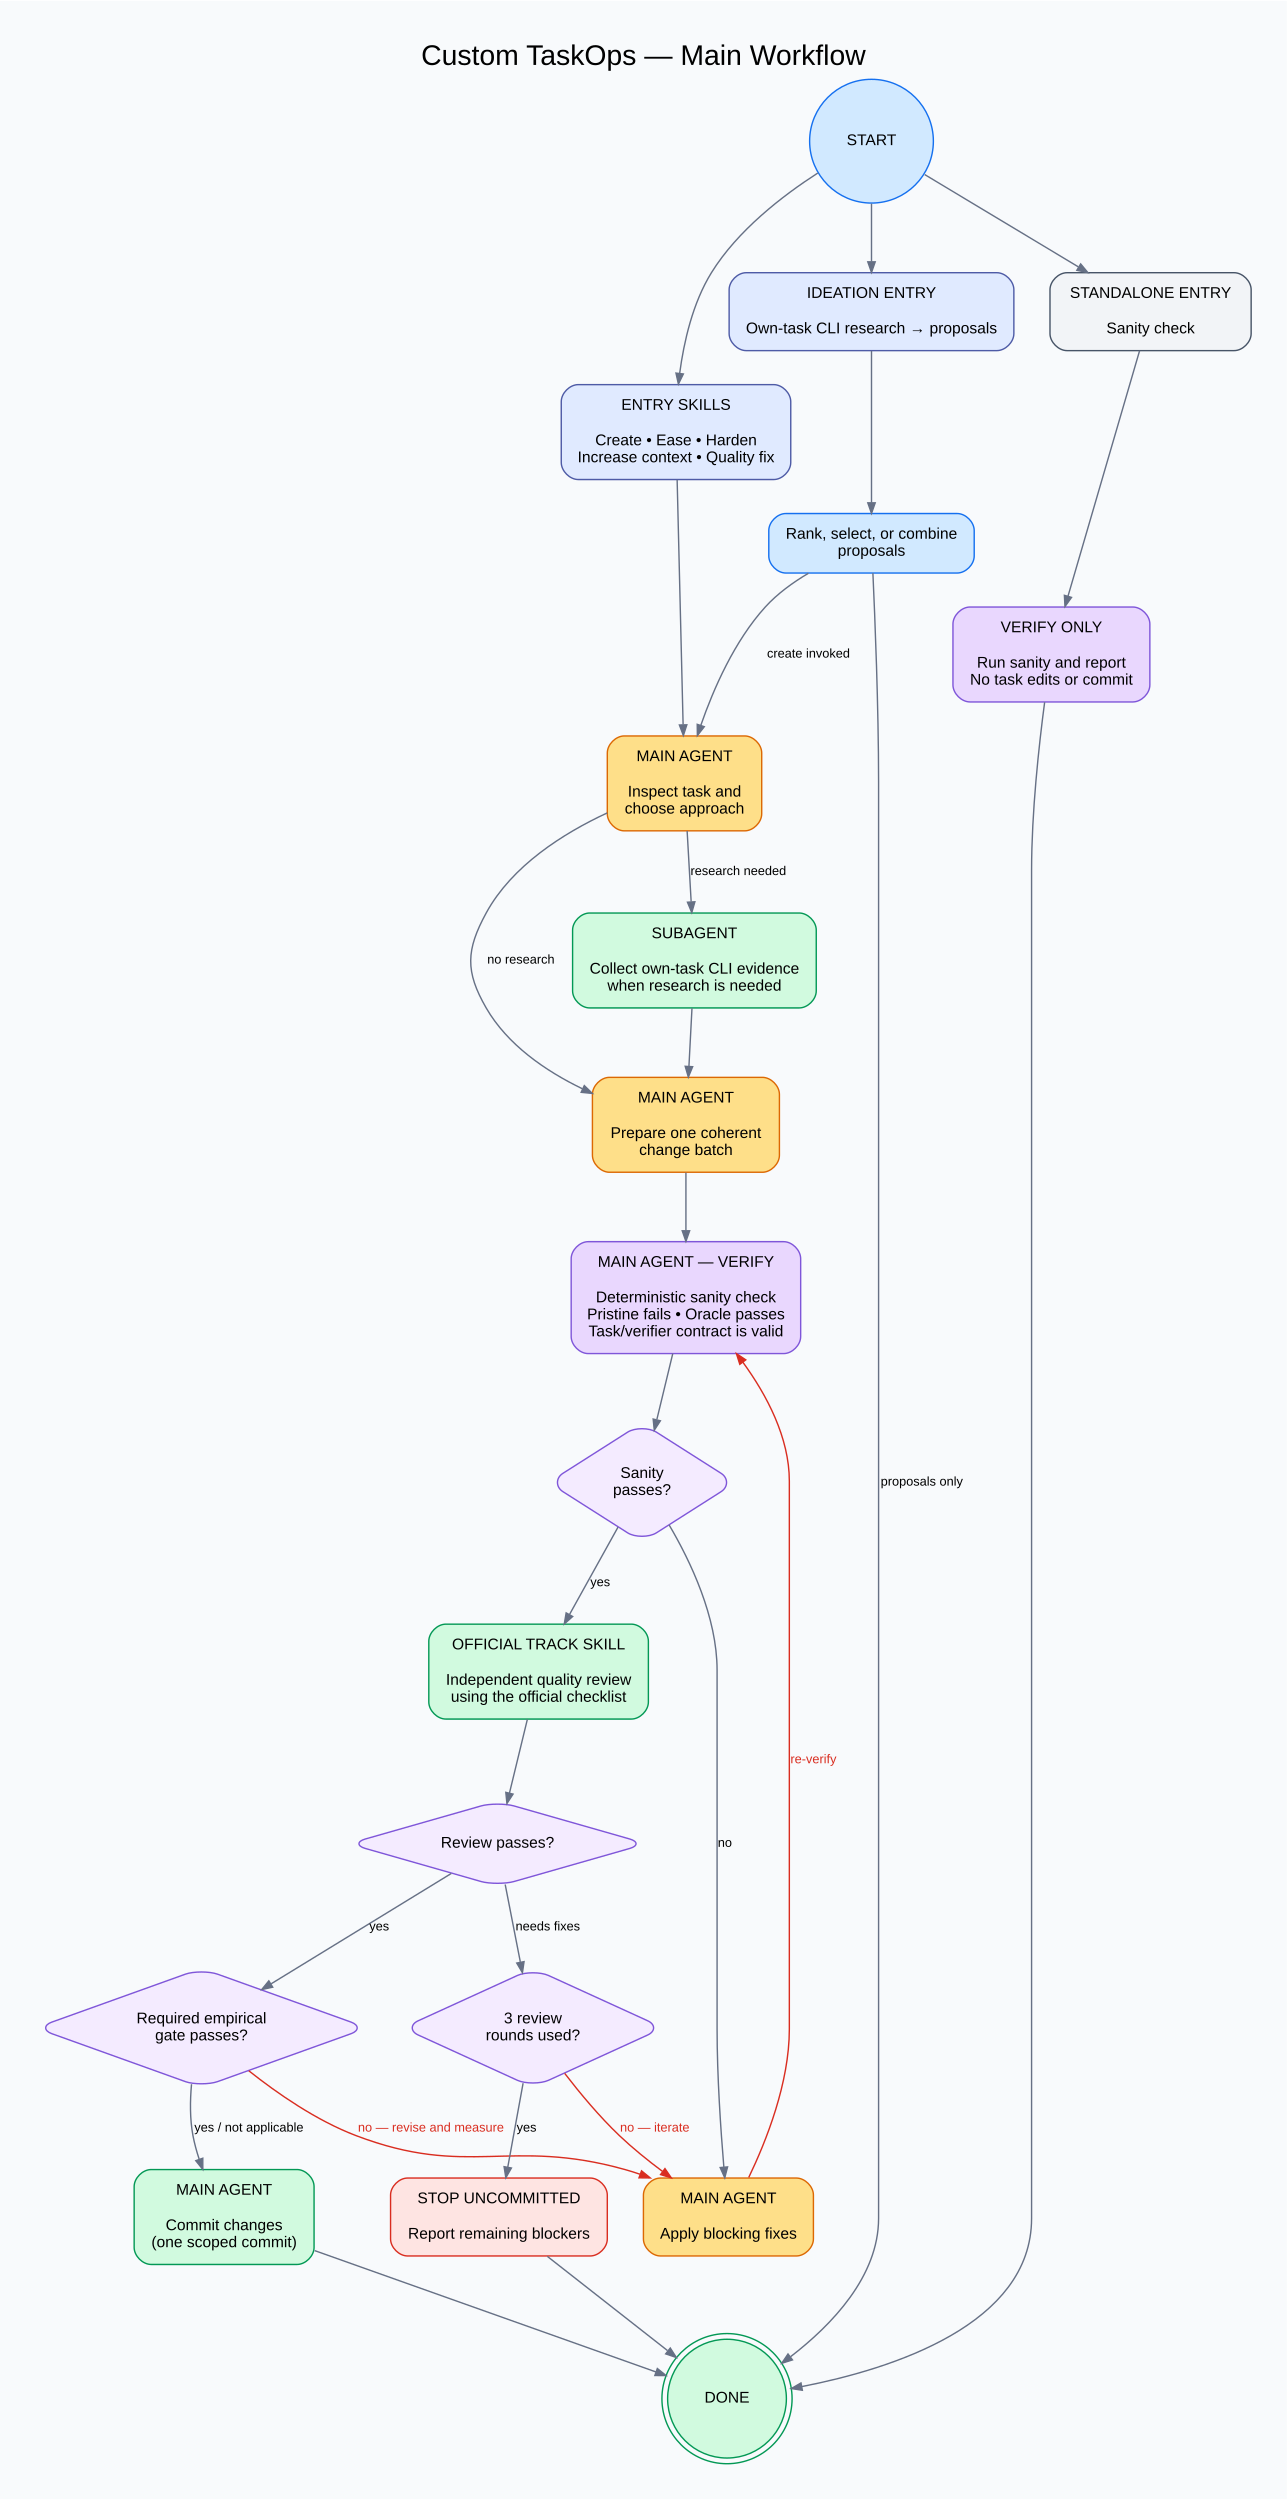
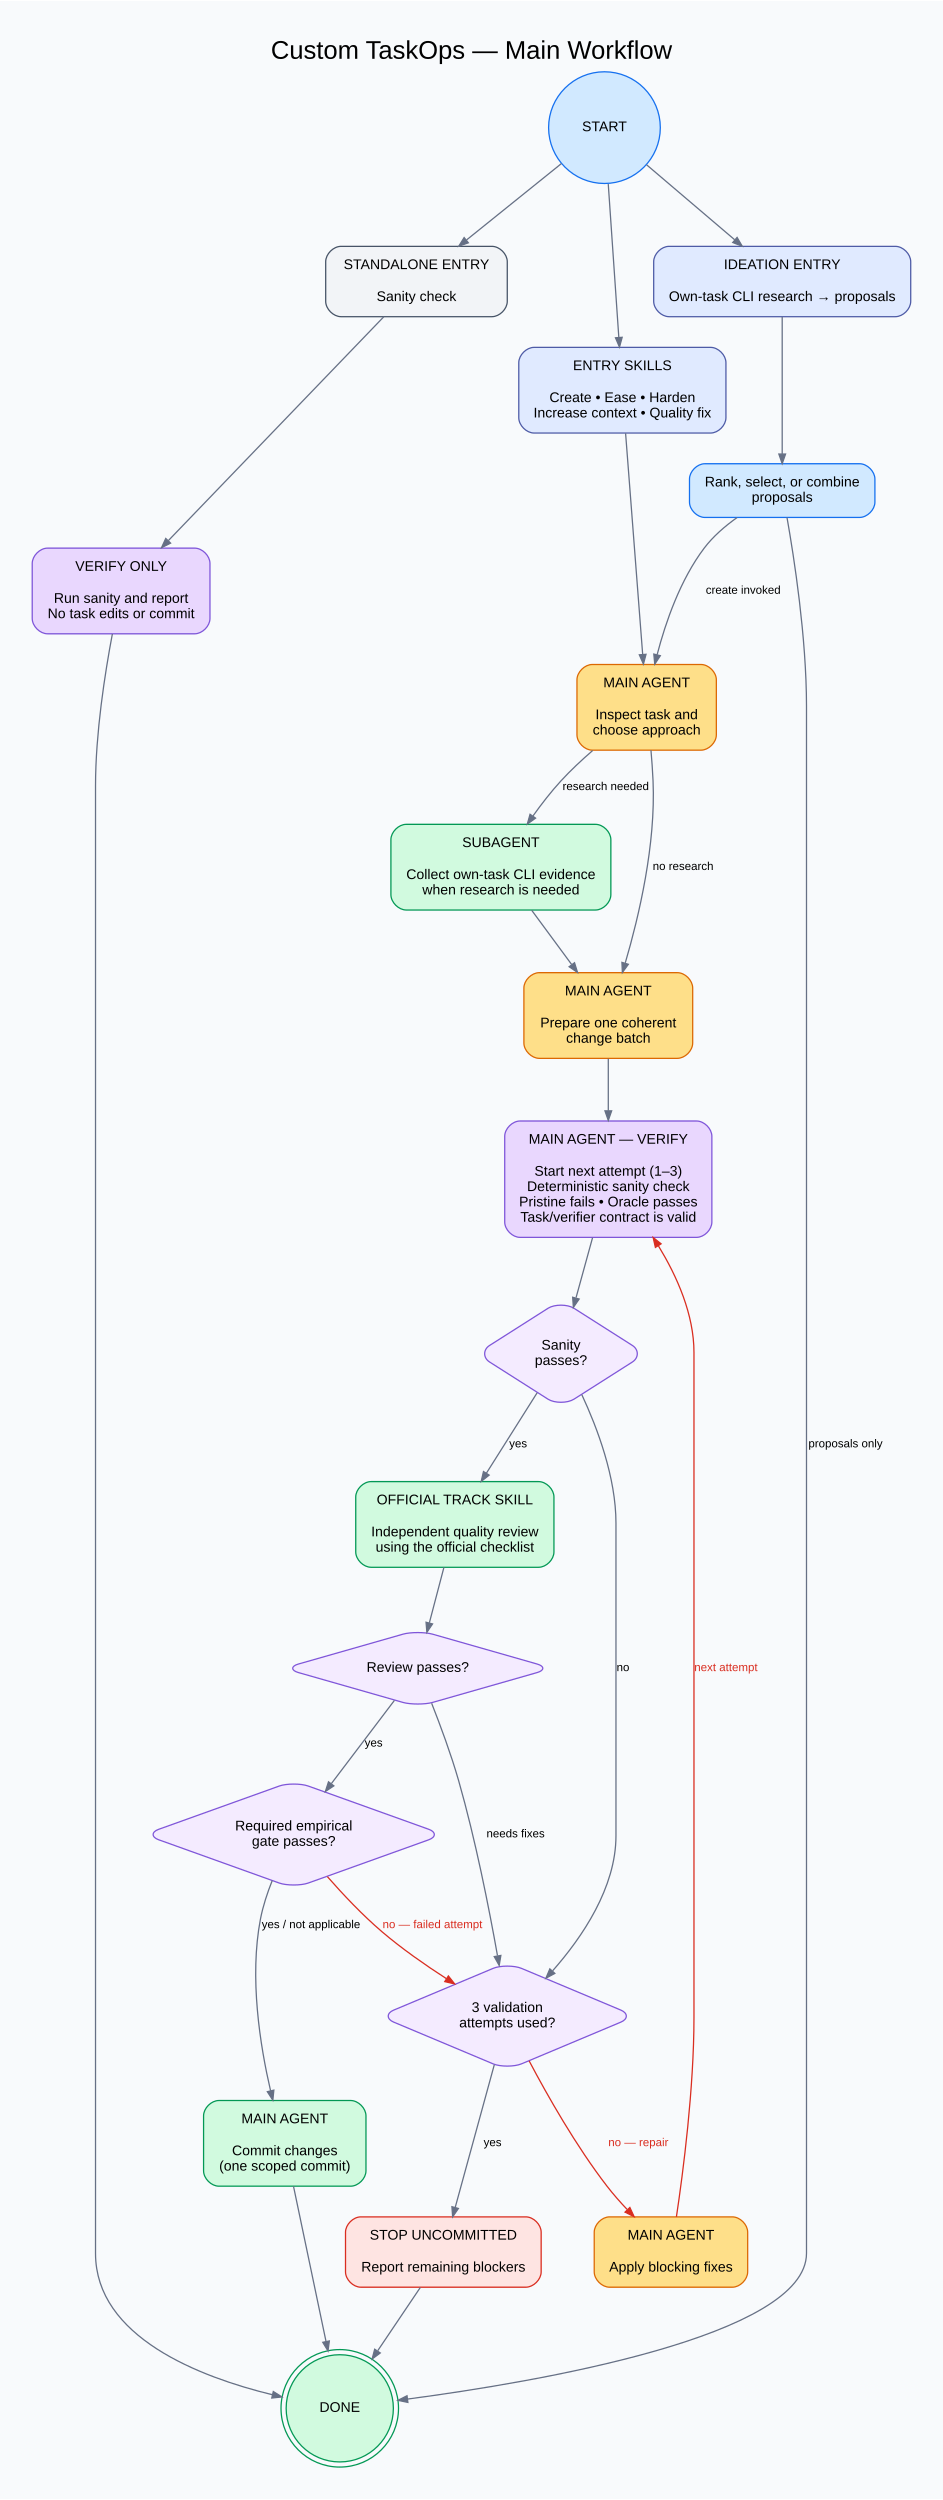
- <svg xmlns="http://www.w3.org/2000/svg" width="908pt" height="1764pt" viewBox="0.00 0.00 908.40 1763.52">
-   <g id="graph0" class="graph" transform="scale(1 1) rotate(0) translate(25.2 1738.32)">
-     <polygon fill="#f8fafc" stroke="transparent" points="-25.2,25.2 -25.2,-1738.32 883.2,-1738.32 883.2,25.2 -25.2,25.2" />
-     <text text-anchor="middle" x="429" y="-1693.12" font-family="Arial" font-size="20.00">Custom TaskOps — Main Workflow</text>
+ <svg xmlns="http://www.w3.org/2000/svg" width="737pt" height="1954pt" viewBox="0.00 0.00 737.40 1953.52">
+   <g id="graph0" class="graph" transform="scale(1 1) rotate(0) translate(25.2 1928.32)">
+     <polygon fill="#f8fafc" stroke="transparent" points="-25.2,25.2 -25.2,-1928.32 712.2,-1928.32 712.2,25.2 -25.2,25.2" />
+     <text text-anchor="middle" x="343.5" y="-1883.12" font-family="Arial" font-size="20.00">Custom TaskOps — Main Workflow</text>
    <g id="node1" class="node">
-       <ellipse fill="#d1e9ff" stroke="#1570ef" cx="590" cy="-1639.28" rx="43.68" ry="43.68" />
-       <text text-anchor="middle" x="590" y="-1636.48" font-family="Arial" font-size="11.00">START</text>
+       <ellipse fill="#d1e9ff" stroke="#1570ef" cx="447.5" cy="-1829.28" rx="43.68" ry="43.68" />
+       <text text-anchor="middle" x="447.5" y="-1826.48" font-family="Arial" font-size="11.00">START</text>
    </g>
    <g id="node2" class="node">
-       <path fill="#e0eaff" stroke="#4e5ba6" d="M521,-1467.44C521,-1467.44 383,-1467.44 383,-1467.44 377,-1467.44 371,-1461.44 371,-1455.44 371,-1455.44 371,-1412.44 371,-1412.44 371,-1406.44 377,-1400.44 383,-1400.44 383,-1400.44 521,-1400.44 521,-1400.44 527,-1400.44 533,-1406.44 533,-1412.44 533,-1412.44 533,-1455.44 533,-1455.44 533,-1461.44 527,-1467.44 521,-1467.44" />
-       <text text-anchor="middle" x="452" y="-1449.64" font-family="Arial" font-size="11.00">ENTRY SKILLS</text>
-       <text text-anchor="middle" x="452" y="-1424.64" font-family="Arial" font-size="11.00">Create • Ease • Harden</text>
-       <text text-anchor="middle" x="452" y="-1412.64" font-family="Arial" font-size="11.00">Increase context • Quality fix</text>
+       <path fill="#e0eaff" stroke="#4e5ba6" d="M530.5,-1657.44C530.5,-1657.44 392.5,-1657.44 392.5,-1657.44 386.5,-1657.44 380.5,-1651.44 380.5,-1645.44 380.5,-1645.44 380.5,-1602.44 380.5,-1602.44 380.5,-1596.44 386.5,-1590.44 392.5,-1590.44 392.5,-1590.44 530.5,-1590.44 530.5,-1590.44 536.5,-1590.44 542.5,-1596.44 542.5,-1602.44 542.5,-1602.44 542.5,-1645.44 542.5,-1645.44 542.5,-1651.44 536.5,-1657.44 530.5,-1657.44" />
+       <text text-anchor="middle" x="461.5" y="-1639.64" font-family="Arial" font-size="11.00">ENTRY SKILLS</text>
+       <text text-anchor="middle" x="461.5" y="-1614.64" font-family="Arial" font-size="11.00">Create • Ease • Harden</text>
+       <text text-anchor="middle" x="461.5" y="-1602.64" font-family="Arial" font-size="11.00">Increase context • Quality fix</text>
    </g>
    <g id="edge1" class="edge">
-       <path fill="none" stroke="#667085" d="M552.09,-1616.81C527,-1600.65 495.43,-1576.21 477,-1546.44 463.83,-1525.17 457.57,-1497.79 454.6,-1475.49" />
-       <polygon fill="#667085" stroke="#667085" points="457.18,-1474.96 453.69,-1467.83 451.97,-1475.59 457.18,-1474.96" />
+       <path fill="none" stroke="#667085" d="M450.47,-1785.16C452.91,-1749.71 456.34,-1699.88 458.73,-1665.23" />
+       <polygon fill="#667085" stroke="#667085" points="461.35,-1665.31 459.25,-1657.64 456.11,-1664.95 461.35,-1665.31" />
    </g>
    <g id="node3" class="node">
-       <path fill="#f2f4f7" stroke="#475467" d="M846,-1546.44C846,-1546.44 728,-1546.44 728,-1546.44 722,-1546.44 716,-1540.44 716,-1534.44 716,-1534.44 716,-1503.44 716,-1503.44 716,-1497.44 722,-1491.44 728,-1491.44 728,-1491.44 846,-1491.44 846,-1491.44 852,-1491.44 858,-1497.44 858,-1503.44 858,-1503.44 858,-1534.44 858,-1534.44 858,-1540.44 852,-1546.44 846,-1546.44" />
-       <text text-anchor="middle" x="787" y="-1528.64" font-family="Arial" font-size="11.00">STANDALONE ENTRY</text>
-       <text text-anchor="middle" x="787" y="-1503.64" font-family="Arial" font-size="11.00">Sanity check</text>
+       <path fill="#f2f4f7" stroke="#475467" d="M359.5,-1736.44C359.5,-1736.44 241.5,-1736.44 241.5,-1736.44 235.5,-1736.44 229.5,-1730.44 229.5,-1724.44 229.5,-1724.44 229.5,-1693.44 229.5,-1693.44 229.5,-1687.44 235.5,-1681.44 241.5,-1681.44 241.5,-1681.44 359.5,-1681.44 359.5,-1681.44 365.5,-1681.44 371.5,-1687.44 371.5,-1693.44 371.5,-1693.44 371.5,-1724.44 371.5,-1724.44 371.5,-1730.44 365.5,-1736.44 359.5,-1736.44" />
+       <text text-anchor="middle" x="300.5" y="-1718.64" font-family="Arial" font-size="11.00">STANDALONE ENTRY</text>
+       <text text-anchor="middle" x="300.5" y="-1693.64" font-family="Arial" font-size="11.00">Sanity check</text>
    </g>
    <g id="edge2" class="edge">
-       <path fill="none" stroke="#667085" d="M627.52,-1615.74C658.29,-1597.26 702.15,-1570.91 736.09,-1550.52" />
-       <polygon fill="#667085" stroke="#667085" points="737.66,-1552.64 742.73,-1546.53 734.95,-1548.14 737.66,-1552.64" />
+       <path fill="none" stroke="#667085" d="M413.78,-1801.13C391.68,-1783.34 362.71,-1760.02 339.61,-1741.42" />
+       <polygon fill="#667085" stroke="#667085" points="341.05,-1739.21 333.56,-1736.55 337.76,-1743.3 341.05,-1739.21" />
    </g>
    <g id="node5" class="node">
-       <path fill="#e0eaff" stroke="#4e5ba6" d="M678.5,-1546.44C678.5,-1546.44 501.5,-1546.44 501.5,-1546.44 495.5,-1546.44 489.5,-1540.44 489.5,-1534.44 489.5,-1534.44 489.5,-1503.44 489.5,-1503.44 489.5,-1497.44 495.5,-1491.44 501.5,-1491.44 501.5,-1491.44 678.5,-1491.44 678.5,-1491.44 684.5,-1491.44 690.5,-1497.44 690.5,-1503.44 690.5,-1503.44 690.5,-1534.44 690.5,-1534.44 690.5,-1540.44 684.5,-1546.44 678.5,-1546.44" />
-       <text text-anchor="middle" x="590" y="-1528.64" font-family="Arial" font-size="11.00">IDEATION ENTRY</text>
-       <text text-anchor="middle" x="590" y="-1503.64" font-family="Arial" font-size="11.00">Own-task CLI research → proposals</text>
+       <path fill="#e0eaff" stroke="#4e5ba6" d="M675,-1736.44C675,-1736.44 498,-1736.44 498,-1736.44 492,-1736.44 486,-1730.44 486,-1724.44 486,-1724.44 486,-1693.44 486,-1693.44 486,-1687.44 492,-1681.44 498,-1681.44 498,-1681.44 675,-1681.44 675,-1681.44 681,-1681.44 687,-1687.44 687,-1693.44 687,-1693.44 687,-1724.44 687,-1724.44 687,-1730.44 681,-1736.44 675,-1736.44" />
+       <text text-anchor="middle" x="586.5" y="-1718.64" font-family="Arial" font-size="11.00">IDEATION ENTRY</text>
+       <text text-anchor="middle" x="586.5" y="-1693.64" font-family="Arial" font-size="11.00">Own-task CLI research → proposals</text>
    </g>
    <g id="edge3" class="edge">
-       <path fill="none" stroke="#667085" d="M590,-1595.22C590,-1581.76 590,-1567.09 590,-1554.31" />
-       <polygon fill="#667085" stroke="#667085" points="592.63,-1554.12 590,-1546.62 587.38,-1554.12 592.63,-1554.12" />
+       <path fill="none" stroke="#667085" d="M480.44,-1800.23C501.13,-1782.62 527.87,-1759.85 549.33,-1741.59" />
+       <polygon fill="#667085" stroke="#667085" points="551.22,-1743.42 555.23,-1736.56 547.81,-1739.43 551.22,-1743.42" />
    </g>
    <g id="node6" class="node">
-       <path fill="#fedf89" stroke="#dc6803" d="M500.5,-1219.44C500.5,-1219.44 415.5,-1219.44 415.5,-1219.44 409.5,-1219.44 403.5,-1213.44 403.5,-1207.44 403.5,-1207.44 403.5,-1164.44 403.5,-1164.44 403.5,-1158.44 409.5,-1152.44 415.5,-1152.44 415.5,-1152.44 500.5,-1152.44 500.5,-1152.44 506.5,-1152.44 512.5,-1158.44 512.5,-1164.44 512.5,-1164.44 512.5,-1207.44 512.5,-1207.44 512.5,-1213.44 506.5,-1219.44 500.5,-1219.44" />
-       <text text-anchor="middle" x="458" y="-1201.64" font-family="Arial" font-size="11.00">MAIN AGENT</text>
-       <text text-anchor="middle" x="458" y="-1176.64" font-family="Arial" font-size="11.00">Inspect task and</text>
-       <text text-anchor="middle" x="458" y="-1164.64" font-family="Arial" font-size="11.00">choose approach</text>
+       <path fill="#fedf89" stroke="#dc6803" d="M523,-1409.44C523,-1409.44 438,-1409.44 438,-1409.44 432,-1409.44 426,-1403.44 426,-1397.44 426,-1397.44 426,-1354.44 426,-1354.44 426,-1348.44 432,-1342.44 438,-1342.44 438,-1342.44 523,-1342.44 523,-1342.44 529,-1342.44 535,-1348.44 535,-1354.44 535,-1354.44 535,-1397.44 535,-1397.44 535,-1403.44 529,-1409.44 523,-1409.44" />
+       <text text-anchor="middle" x="480.5" y="-1391.64" font-family="Arial" font-size="11.00">MAIN AGENT</text>
+       <text text-anchor="middle" x="480.5" y="-1366.64" font-family="Arial" font-size="11.00">Inspect task and</text>
+       <text text-anchor="middle" x="480.5" y="-1354.64" font-family="Arial" font-size="11.00">choose approach</text>
    </g>
    <g id="edge7" class="edge">
-       <path fill="none" stroke="#667085" d="M452.8,-1400.27C453.88,-1355.7 455.83,-1275.86 457.01,-1227.51" />
-       <polygon fill="#667085" stroke="#667085" points="459.64,-1227.3 457.2,-1219.74 454.39,-1227.17 459.64,-1227.3" />
+       <path fill="none" stroke="#667085" d="M464.02,-1590.27C467.47,-1545.7 473.63,-1465.86 477.37,-1417.51" />
+       <polygon fill="#667085" stroke="#667085" points="480.01,-1417.42 477.97,-1409.74 474.77,-1417.02 480.01,-1417.42" />
    </g>
    <g id="node4" class="node">
-       <path fill="#e9d7fe" stroke="#7f56d9" d="M774.5,-1310.44C774.5,-1310.44 659.5,-1310.44 659.5,-1310.44 653.5,-1310.44 647.5,-1304.44 647.5,-1298.44 647.5,-1298.44 647.5,-1255.44 647.5,-1255.44 647.5,-1249.44 653.5,-1243.44 659.5,-1243.44 659.5,-1243.44 774.5,-1243.44 774.5,-1243.44 780.5,-1243.44 786.5,-1249.44 786.5,-1255.44 786.5,-1255.44 786.5,-1298.44 786.5,-1298.44 786.5,-1304.44 780.5,-1310.44 774.5,-1310.44" />
-       <text text-anchor="middle" x="717" y="-1292.64" font-family="Arial" font-size="11.00">VERIFY ONLY</text>
-       <text text-anchor="middle" x="717" y="-1267.64" font-family="Arial" font-size="11.00">Run sanity and report</text>
-       <text text-anchor="middle" x="717" y="-1255.64" font-family="Arial" font-size="11.00">No task edits or commit</text>
+       <path fill="#e9d7fe" stroke="#7f56d9" d="M127,-1500.44C127,-1500.44 12,-1500.44 12,-1500.44 6,-1500.44 0,-1494.44 0,-1488.44 0,-1488.44 0,-1445.44 0,-1445.44 0,-1439.44 6,-1433.44 12,-1433.44 12,-1433.44 127,-1433.44 127,-1433.44 133,-1433.44 139,-1439.44 139,-1445.44 139,-1445.44 139,-1488.44 139,-1488.44 139,-1494.44 133,-1500.44 127,-1500.44" />
+       <text text-anchor="middle" x="69.5" y="-1482.64" font-family="Arial" font-size="11.00">VERIFY ONLY</text>
+       <text text-anchor="middle" x="69.5" y="-1457.64" font-family="Arial" font-size="11.00">Run sanity and report</text>
+       <text text-anchor="middle" x="69.5" y="-1445.64" font-family="Arial" font-size="11.00">No task edits or commit</text>
    </g>
    <g id="edge12" class="edge">
-       <path fill="none" stroke="#667085" d="M779.24,-1491.34C766.98,-1449.31 743.06,-1367.3 728.71,-1318.09" />
-       <polygon fill="#667085" stroke="#667085" points="731.2,-1317.24 726.58,-1310.78 726.16,-1318.71 731.2,-1317.24" />
+       <path fill="none" stroke="#667085" d="M274.9,-1681.34C233.95,-1638.8 153.56,-1555.27 106.41,-1506.28" />
+       <polygon fill="#667085" stroke="#667085" points="108.2,-1504.36 101.11,-1500.78 104.42,-1508 108.2,-1504.36" />
    </g>
    <g id="node19" class="node">
-       <ellipse fill="#d1fadf" stroke="#039855" cx="488" cy="-45.72" rx="41.92" ry="41.92" />
-       <ellipse fill="none" stroke="#039855" cx="488" cy="-45.72" rx="45.94" ry="45.94" />
-       <text text-anchor="middle" x="488" y="-42.92" font-family="Arial" font-size="11.00">DONE</text>
+       <ellipse fill="#d1fadf" stroke="#039855" cx="240.5" cy="-45.72" rx="41.92" ry="41.92" />
+       <ellipse fill="none" stroke="#039855" cx="240.5" cy="-45.72" rx="45.94" ry="45.94" />
+       <text text-anchor="middle" x="240.5" y="-42.92" font-family="Arial" font-size="11.00">DONE</text>
    </g>
    <g id="edge13" class="edge">
-       <path fill="none" stroke="#667085" d="M712.22,-1243.22C708.17,-1212.59 703,-1165.51 703,-1124.44 703,-1124.44 703,-1124.44 703,-172.94 703,-97.97 604.58,-66.67 540.92,-54.26" />
-       <polygon fill="#667085" stroke="#667085" points="541.19,-51.64 533.33,-52.84 540.22,-56.8 541.19,-51.64" />
+       <path fill="none" stroke="#667085" d="M62.67,-1433.3C56.88,-1402.73 49.5,-1355.69 49.5,-1314.44 49.5,-1314.44 49.5,-1314.44 49.5,-166.94 49.5,-101.32 131.25,-70.1 187.78,-56.36" />
+       <polygon fill="#667085" stroke="#667085" points="188.53,-58.88 195.24,-54.62 187.33,-53.77 188.53,-58.88" />
    </g>
    <g id="node18" class="node">
-       <path fill="#d1e9ff" stroke="#1570ef" d="M650.5,-1376.44C650.5,-1376.44 529.5,-1376.44 529.5,-1376.44 523.5,-1376.44 517.5,-1370.44 517.5,-1364.44 517.5,-1364.44 517.5,-1346.44 517.5,-1346.44 517.5,-1340.44 523.5,-1334.44 529.5,-1334.44 529.5,-1334.44 650.5,-1334.44 650.5,-1334.44 656.5,-1334.44 662.5,-1340.44 662.5,-1346.44 662.5,-1346.44 662.5,-1364.44 662.5,-1364.44 662.5,-1370.44 656.5,-1376.44 650.5,-1376.44" />
-       <text text-anchor="middle" x="590" y="-1358.64" font-family="Arial" font-size="11.00">Rank, select, or combine</text>
-       <text text-anchor="middle" x="590" y="-1346.64" font-family="Arial" font-size="11.00">proposals</text>
+       <path fill="#d1e9ff" stroke="#1570ef" d="M647,-1566.44C647,-1566.44 526,-1566.44 526,-1566.44 520,-1566.44 514,-1560.44 514,-1554.44 514,-1554.44 514,-1536.44 514,-1536.44 514,-1530.44 520,-1524.44 526,-1524.44 526,-1524.44 647,-1524.44 647,-1524.44 653,-1524.44 659,-1530.44 659,-1536.44 659,-1536.44 659,-1554.44 659,-1554.44 659,-1560.44 653,-1566.44 647,-1566.44" />
+       <text text-anchor="middle" x="586.5" y="-1548.64" font-family="Arial" font-size="11.00">Rank, select, or combine</text>
+       <text text-anchor="middle" x="586.5" y="-1536.64" font-family="Arial" font-size="11.00">proposals</text>
    </g>
    <g id="edge4" class="edge">
-       <path fill="none" stroke="#667085" d="M590,-1491.27C590,-1461.66 590,-1414.1 590,-1384.1" />
-       <polygon fill="#667085" stroke="#667085" points="592.63,-1384.01 590,-1376.51 587.38,-1384.01 592.63,-1384.01" />
+       <path fill="none" stroke="#667085" d="M586.5,-1681.27C586.5,-1651.66 586.5,-1604.1 586.5,-1574.1" />
+       <polygon fill="#667085" stroke="#667085" points="589.13,-1574.01 586.5,-1566.51 583.88,-1574.01 589.13,-1574.01" />
    </g>
    <g id="node7" class="node">
-       <path fill="#d1fadf" stroke="#039855" d="M539,-1094.44C539,-1094.44 391,-1094.44 391,-1094.44 385,-1094.44 379,-1088.44 379,-1082.44 379,-1082.44 379,-1039.44 379,-1039.44 379,-1033.44 385,-1027.44 391,-1027.44 391,-1027.44 539,-1027.44 539,-1027.44 545,-1027.44 551,-1033.44 551,-1039.44 551,-1039.44 551,-1082.44 551,-1082.44 551,-1088.44 545,-1094.44 539,-1094.44" />
-       <text text-anchor="middle" x="465" y="-1076.64" font-family="Arial" font-size="11.00">SUBAGENT</text>
-       <text text-anchor="middle" x="465" y="-1051.64" font-family="Arial" font-size="11.00">Collect own-task CLI evidence</text>
-       <text text-anchor="middle" x="465" y="-1039.64" font-family="Arial" font-size="11.00">when research is needed</text>
+       <path fill="#d1fadf" stroke="#039855" d="M440.5,-1284.44C440.5,-1284.44 292.5,-1284.44 292.5,-1284.44 286.5,-1284.44 280.5,-1278.44 280.5,-1272.44 280.5,-1272.44 280.5,-1229.44 280.5,-1229.44 280.5,-1223.44 286.5,-1217.44 292.5,-1217.44 292.5,-1217.44 440.5,-1217.44 440.5,-1217.44 446.5,-1217.44 452.5,-1223.44 452.5,-1229.44 452.5,-1229.44 452.5,-1272.44 452.5,-1272.44 452.5,-1278.44 446.5,-1284.44 440.5,-1284.44" />
+       <text text-anchor="middle" x="366.5" y="-1266.64" font-family="Arial" font-size="11.00">SUBAGENT</text>
+       <text text-anchor="middle" x="366.5" y="-1241.64" font-family="Arial" font-size="11.00">Collect own-task CLI evidence</text>
+       <text text-anchor="middle" x="366.5" y="-1229.64" font-family="Arial" font-size="11.00">when research is needed</text>
    </g>
    <g id="edge8" class="edge">
-       <path fill="none" stroke="#667085" d="M459.86,-1152.3C460.73,-1137.01 461.77,-1118.64 462.69,-1102.47" />
-       <polygon fill="#667085" stroke="#667085" points="465.33,-1102.37 463.13,-1094.73 460.09,-1102.07 465.33,-1102.37" />
-       <text text-anchor="middle" x="496" y="-1121.24" font-family="Arial" font-size="9.00">research needed</text>
+       <path fill="none" stroke="#667085" d="M438.25,-1342.14C429.69,-1334.73 421.01,-1326.62 413.5,-1318.44 405.81,-1310.06 398.31,-1300.38 391.64,-1291.05" />
+       <polygon fill="#667085" stroke="#667085" points="393.62,-1289.3 387.17,-1284.66 389.32,-1292.31 393.62,-1289.3" />
+       <text text-anchor="middle" x="448.5" y="-1311.24" font-family="Arial" font-size="9.00">research needed</text>
    </g>
    <g id="node8" class="node">
-       <path fill="#fedf89" stroke="#dc6803" d="M513,-978.44C513,-978.44 405,-978.44 405,-978.44 399,-978.44 393,-972.44 393,-966.44 393,-966.44 393,-923.44 393,-923.44 393,-917.44 399,-911.44 405,-911.44 405,-911.44 513,-911.44 513,-911.44 519,-911.44 525,-917.44 525,-923.44 525,-923.44 525,-966.44 525,-966.44 525,-972.44 519,-978.44 513,-978.44" />
-       <text text-anchor="middle" x="459" y="-960.64" font-family="Arial" font-size="11.00">MAIN AGENT</text>
-       <text text-anchor="middle" x="459" y="-935.64" font-family="Arial" font-size="11.00">Prepare one coherent</text>
-       <text text-anchor="middle" x="459" y="-923.64" font-family="Arial" font-size="11.00">change batch</text>
+       <path fill="#fedf89" stroke="#dc6803" d="M504.5,-1168.44C504.5,-1168.44 396.5,-1168.44 396.5,-1168.44 390.5,-1168.44 384.5,-1162.44 384.5,-1156.44 384.5,-1156.44 384.5,-1113.44 384.5,-1113.44 384.5,-1107.44 390.5,-1101.44 396.5,-1101.44 396.5,-1101.44 504.5,-1101.44 504.5,-1101.44 510.5,-1101.44 516.5,-1107.44 516.5,-1113.44 516.5,-1113.44 516.5,-1156.44 516.5,-1156.44 516.5,-1162.44 510.5,-1168.44 504.5,-1168.44" />
+       <text text-anchor="middle" x="450.5" y="-1150.64" font-family="Arial" font-size="11.00">MAIN AGENT</text>
+       <text text-anchor="middle" x="450.5" y="-1125.64" font-family="Arial" font-size="11.00">Prepare one coherent</text>
+       <text text-anchor="middle" x="450.5" y="-1113.64" font-family="Arial" font-size="11.00">change batch</text>
    </g>
    <g id="edge9" class="edge">
-       <path fill="none" stroke="#667085" d="M403.43,-1165.1C372.36,-1150.66 336.13,-1127.74 318,-1094.44 303.76,-1068.28 303.12,-1053.23 318,-1027.44 332.98,-1001.47 359.74,-983.04 385.95,-970.34" />
-       <polygon fill="#667085" stroke="#667085" points="387.27,-972.63 392.95,-967.08 385.05,-967.87 387.27,-972.63" />
-       <text text-anchor="middle" x="342.5" y="-1058.74" font-family="Arial" font-size="9.00">no research</text>
+       <path fill="none" stroke="#667085" d="M483.87,-1342.41C484.55,-1334.57 485.16,-1326.21 485.5,-1318.44 487.69,-1268.79 474.57,-1212.81 463.78,-1176.1" />
+       <polygon fill="#667085" stroke="#667085" points="466.19,-1174.99 461.51,-1168.57 461.16,-1176.5 466.19,-1174.99" />
+       <text text-anchor="middle" x="509" y="-1248.74" font-family="Arial" font-size="9.00">no research</text>
    </g>
    <g id="edge10" class="edge">
-       <path fill="none" stroke="#667085" d="M463.28,-1027.27C462.61,-1014.51 461.83,-999.75 461.13,-986.33" />
-       <polygon fill="#667085" stroke="#667085" points="463.74,-985.96 460.72,-978.61 458.49,-986.24 463.74,-985.96" />
+       <path fill="none" stroke="#667085" d="M390.57,-1217.27C400.32,-1204.03 411.67,-1188.64 421.84,-1174.83" />
+       <polygon fill="#667085" stroke="#667085" points="424.09,-1176.21 426.43,-1168.61 419.86,-1173.09 424.09,-1176.21" />
    </g>
    <g id="node9" class="node">
-       <path fill="#e9d7fe" stroke="#7f56d9" d="M528,-862.44C528,-862.44 390,-862.44 390,-862.44 384,-862.44 378,-856.44 378,-850.44 378,-850.44 378,-795.44 378,-795.44 378,-789.44 384,-783.44 390,-783.44 390,-783.44 528,-783.44 528,-783.44 534,-783.44 540,-789.44 540,-795.44 540,-795.44 540,-850.44 540,-850.44 540,-856.44 534,-862.44 528,-862.44" />
-       <text text-anchor="middle" x="459" y="-844.64" font-family="Arial" font-size="11.00">MAIN AGENT — VERIFY</text>
-       <text text-anchor="middle" x="459" y="-819.64" font-family="Arial" font-size="11.00">Deterministic sanity check</text>
-       <text text-anchor="middle" x="459" y="-807.64" font-family="Arial" font-size="11.00">Pristine fails • Oracle passes</text>
-       <text text-anchor="middle" x="459" y="-795.64" font-family="Arial" font-size="11.00">Task/verifier contract is valid</text>
+       <path fill="#e9d7fe" stroke="#7f56d9" d="M519.5,-1052.44C519.5,-1052.44 381.5,-1052.44 381.5,-1052.44 375.5,-1052.44 369.5,-1046.44 369.5,-1040.44 369.5,-1040.44 369.5,-973.44 369.5,-973.44 369.5,-967.44 375.5,-961.44 381.5,-961.44 381.5,-961.44 519.5,-961.44 519.5,-961.44 525.5,-961.44 531.5,-967.44 531.5,-973.44 531.5,-973.44 531.5,-1040.44 531.5,-1040.44 531.5,-1046.44 525.5,-1052.44 519.5,-1052.44" />
+       <text text-anchor="middle" x="450.5" y="-1034.64" font-family="Arial" font-size="11.00">MAIN AGENT — VERIFY</text>
+       <text text-anchor="middle" x="450.5" y="-1009.64" font-family="Arial" font-size="11.00">Start next attempt (1–3)</text>
+       <text text-anchor="middle" x="450.5" y="-997.64" font-family="Arial" font-size="11.00">Deterministic sanity check</text>
+       <text text-anchor="middle" x="450.5" y="-985.64" font-family="Arial" font-size="11.00">Pristine fails • Oracle passes</text>
+       <text text-anchor="middle" x="450.5" y="-973.64" font-family="Arial" font-size="11.00">Task/verifier contract is valid</text>
    </g>
    <g id="edge11" class="edge">
-       <path fill="none" stroke="#667085" d="M459,-911.15C459,-898.62 459,-884.08 459,-870.51" />
-       <polygon fill="#667085" stroke="#667085" points="461.63,-870.15 459,-862.65 456.38,-870.15 461.63,-870.15" />
+       <path fill="none" stroke="#667085" d="M450.5,-1101.16C450.5,-1088.73 450.5,-1074.25 450.5,-1060.46" />
+       <polygon fill="#667085" stroke="#667085" points="453.13,-1060.38 450.5,-1052.88 447.88,-1060.38 453.13,-1060.38" />
    </g>
    <g id="node10" class="node">
-       <path fill="#f4ebff" stroke="#7f56d9" d="M417.88,-728C417.88,-728 372.12,-698.88 372.12,-698.88 367.06,-695.66 367.06,-689.22 372.12,-686 372.12,-686 417.88,-656.88 417.88,-656.88 422.94,-653.66 433.06,-653.66 438.12,-656.88 438.12,-656.88 483.88,-686 483.88,-686 488.94,-689.22 488.94,-695.66 483.88,-698.88 483.88,-698.88 438.12,-728 438.12,-728 433.06,-731.22 422.94,-731.22 417.88,-728" />
-       <text text-anchor="middle" x="428" y="-695.64" font-family="Arial" font-size="11.00">Sanity</text>
-       <text text-anchor="middle" x="428" y="-683.64" font-family="Arial" font-size="11.00">passes?</text>
+       <path fill="#f4ebff" stroke="#7f56d9" d="M403.38,-906C403.38,-906 357.62,-876.88 357.62,-876.88 352.56,-873.66 352.56,-867.22 357.62,-864 357.62,-864 403.38,-834.88 403.38,-834.88 408.44,-831.66 418.56,-831.66 423.62,-834.88 423.62,-834.88 469.38,-864 469.38,-864 474.44,-867.22 474.44,-873.66 469.38,-876.88 469.38,-876.88 423.62,-906 423.62,-906 418.56,-909.22 408.44,-909.22 403.38,-906" />
+       <text text-anchor="middle" x="413.5" y="-873.64" font-family="Arial" font-size="11.00">Sanity</text>
+       <text text-anchor="middle" x="413.5" y="-861.64" font-family="Arial" font-size="11.00">passes?</text>
    </g>
    <g id="edge14" class="edge">
-       <path fill="none" stroke="#667085" d="M449.7,-783.38C446.18,-768.78 442.14,-752.05 438.51,-737.02" />
-       <polygon fill="#667085" stroke="#667085" points="440.97,-736 436.66,-729.33 435.87,-737.24 440.97,-736" />
+       <path fill="none" stroke="#667085" d="M438.18,-961.15C434.03,-946.05 429.4,-929.25 425.29,-914.31" />
+       <polygon fill="#667085" stroke="#667085" points="427.71,-913.21 423.19,-906.68 422.65,-914.61 427.71,-913.21" />
    </g>
    <g id="node11" class="node">
-       <path fill="#d1fadf" stroke="#039855" d="M420.5,-592.44C420.5,-592.44 289.5,-592.44 289.5,-592.44 283.5,-592.44 277.5,-586.44 277.5,-580.44 277.5,-580.44 277.5,-537.44 277.5,-537.44 277.5,-531.44 283.5,-525.44 289.5,-525.44 289.5,-525.44 420.5,-525.44 420.5,-525.44 426.5,-525.44 432.5,-531.44 432.5,-537.44 432.5,-537.44 432.5,-580.44 432.5,-580.44 432.5,-586.44 426.5,-592.44 420.5,-592.44" />
-       <text text-anchor="middle" x="355" y="-574.64" font-family="Arial" font-size="11.00">OFFICIAL TRACK SKILL</text>
-       <text text-anchor="middle" x="355" y="-549.64" font-family="Arial" font-size="11.00">Independent quality review</text>
-       <text text-anchor="middle" x="355" y="-537.64" font-family="Arial" font-size="11.00">using the official checklist</text>
+       <path fill="#d1fadf" stroke="#039855" d="M396,-770.44C396,-770.44 265,-770.44 265,-770.44 259,-770.44 253,-764.44 253,-758.44 253,-758.44 253,-715.44 253,-715.44 253,-709.44 259,-703.44 265,-703.44 265,-703.44 396,-703.44 396,-703.44 402,-703.44 408,-709.44 408,-715.44 408,-715.44 408,-758.44 408,-758.44 408,-764.44 402,-770.44 396,-770.44" />
+       <text text-anchor="middle" x="330.5" y="-752.64" font-family="Arial" font-size="11.00">OFFICIAL TRACK SKILL</text>
+       <text text-anchor="middle" x="330.5" y="-727.64" font-family="Arial" font-size="11.00">Independent quality review</text>
+       <text text-anchor="middle" x="330.5" y="-715.64" font-family="Arial" font-size="11.00">using the official checklist</text>
    </g>
    <g id="edge15" class="edge">
-       <path fill="none" stroke="#667085" d="M411.07,-660.94C400.9,-642.61 387.84,-619.1 376.89,-599.38" />
-       <polygon fill="#667085" stroke="#667085" points="379.05,-597.85 373.12,-592.57 374.46,-600.4 379.05,-597.85" />
-       <text text-anchor="middle" x="398.5" y="-619.24" font-family="Arial" font-size="9.00">yes</text>
+       <path fill="none" stroke="#667085" d="M394.87,-839.93C383.14,-821.34 367.87,-797.14 355.14,-776.97" />
+       <polygon fill="#667085" stroke="#667085" points="357.33,-775.52 351.1,-770.58 352.89,-778.32 357.33,-775.52" />
+       <text text-anchor="middle" x="380" y="-797.24" font-family="Arial" font-size="9.00">yes</text>
+     </g>
+     <g id="node15" class="node">
+       <path fill="#f4ebff" stroke="#7f56d9" d="M360.44,-389.79C360.44,-389.79 282.56,-357.09 282.56,-357.09 277.03,-354.76 277.03,-350.12 282.56,-347.79 282.56,-347.79 360.44,-315.09 360.44,-315.09 365.97,-312.76 377.03,-312.76 382.56,-315.09 382.56,-315.09 460.44,-347.79 460.44,-347.79 465.97,-350.12 465.97,-354.76 460.44,-357.09 460.44,-357.09 382.56,-389.79 382.56,-389.79 377.03,-392.12 365.97,-392.12 360.44,-389.79" />
+       <text text-anchor="middle" x="371.5" y="-355.64" font-family="Arial" font-size="11.00">3 validation</text>
+       <text text-anchor="middle" x="371.5" y="-343.64" font-family="Arial" font-size="11.00">attempts used?</text>
+     </g>
+     <g id="edge16" class="edge">
+       <path fill="none" stroke="#667085" d="M429.76,-838.48C441.93,-812.4 456.5,-773.73 456.5,-737.94 456.5,-737.94 456.5,-737.94 456.5,-493.44 456.5,-452.99 430.26,-414.27 406.94,-387.84" />
+       <polygon fill="#667085" stroke="#667085" points="408.69,-385.86 401.71,-382.06 404.79,-389.39 408.69,-385.86" />
+       <text text-anchor="middle" x="462" y="-622.24" font-family="Arial" font-size="9.00">no</text>
+     </g>
+     <g id="node12" class="node">
+       <path fill="#f4ebff" stroke="#7f56d9" d="M289.96,-651.14C289.96,-651.14 208.04,-627.74 208.04,-627.74 202.27,-626.09 202.27,-622.79 208.04,-621.14 208.04,-621.14 289.96,-597.74 289.96,-597.74 295.73,-596.09 307.27,-596.09 313.04,-597.74 313.04,-597.74 394.96,-621.14 394.96,-621.14 400.73,-622.79 400.73,-626.09 394.96,-627.74 394.96,-627.74 313.04,-651.14 313.04,-651.14 307.27,-652.79 295.73,-652.79 289.96,-651.14" />
+       <text text-anchor="middle" x="301.5" y="-621.64" font-family="Arial" font-size="11.00">Review passes?</text>
+     </g>
+     <g id="edge18" class="edge">
+       <path fill="none" stroke="#667085" d="M321.96,-703.38C318.38,-689.74 314.21,-673.86 310.57,-660.01" />
+       <polygon fill="#667085" stroke="#667085" points="313.06,-659.14 308.62,-652.55 307.98,-660.47 313.06,-659.14" />
+     </g>
+     <g id="node13" class="node">
+       <path fill="#f4ebff" stroke="#7f56d9" d="M193.21,-532.38C193.21,-532.38 98.79,-498.49 98.79,-498.49 93.15,-496.47 93.15,-492.41 98.79,-490.38 98.79,-490.38 193.21,-456.49 193.21,-456.49 198.85,-454.47 210.15,-454.47 215.79,-456.49 215.79,-456.49 310.21,-490.38 310.21,-490.38 315.85,-492.41 315.85,-496.47 310.21,-498.49 310.21,-498.49 215.79,-532.38 215.79,-532.38 210.15,-534.41 198.85,-534.41 193.21,-532.38" />
+       <text text-anchor="middle" x="204.5" y="-497.64" font-family="Arial" font-size="11.00">Required empirical</text>
+       <text text-anchor="middle" x="204.5" y="-485.64" font-family="Arial" font-size="11.00">gate passes?</text>
+     </g>
+     <g id="edge19" class="edge">
+       <path fill="none" stroke="#667085" d="M283.26,-599.36C269.37,-581.04 249.97,-555.45 233.91,-534.24" />
+       <polygon fill="#667085" stroke="#667085" points="235.88,-532.5 229.25,-528.1 231.69,-535.67 235.88,-532.5" />
+       <text text-anchor="middle" x="267" y="-563.24" font-family="Arial" font-size="9.00">yes</text>
+     </g>
+     <g id="edge22" class="edge">
+       <path fill="none" stroke="#667085" d="M312.34,-597.12C319.08,-580.04 327.57,-557.17 333.5,-536.44 346.62,-490.57 357.21,-437.02 363.84,-399.74" />
+       <polygon fill="#667085" stroke="#667085" points="366.48,-399.89 365.19,-392.04 361.31,-398.98 366.48,-399.89" />
+       <text text-anchor="middle" x="378" y="-492.24" font-family="Arial" font-size="9.00">needs fixes</text>
+     </g>
+     <g id="edge21" class="edge">
+       <path fill="none" stroke="#d92d20" d="M230.8,-461.52C243.06,-447.55 258.29,-431.42 273.5,-418.44 288.99,-405.22 307.29,-392.43 323.86,-381.75" />
+       <polygon fill="#d92d20" stroke="#d92d20" points="325.44,-383.85 330.35,-377.61 322.62,-379.43 325.44,-383.85" />
+       <text text-anchor="middle" x="313" y="-421.24" font-family="Arial" font-size="9.00" fill="#d92d20">no — failed attempt</text>
+     </g>
+     <g id="node16" class="node">
+       <path fill="#d1fadf" stroke="#039855" d="M249,-286.44C249,-286.44 146,-286.44 146,-286.44 140,-286.44 134,-280.44 134,-274.44 134,-274.44 134,-231.44 134,-231.44 134,-225.44 140,-219.44 146,-219.44 146,-219.44 249,-219.44 249,-219.44 255,-219.44 261,-225.44 261,-231.44 261,-231.44 261,-274.44 261,-274.44 261,-280.44 255,-286.44 249,-286.44" />
+       <text text-anchor="middle" x="197.5" y="-268.64" font-family="Arial" font-size="11.00">MAIN AGENT</text>
+       <text text-anchor="middle" x="197.5" y="-243.64" font-family="Arial" font-size="11.00">Commit changes</text>
+       <text text-anchor="middle" x="197.5" y="-231.64" font-family="Arial" font-size="11.00">(one scoped commit)</text>
+     </g>
+     <g id="edge20" class="edge">
+       <path fill="none" stroke="#667085" d="M187.68,-458.42C183.89,-448.91 180.43,-438.46 178.5,-428.44 169.7,-382.76 178.15,-329.52 186.41,-293.97" />
+       <polygon fill="#667085" stroke="#667085" points="188.96,-294.56 188.16,-286.66 183.86,-293.34 188.96,-294.56" />
+       <text text-anchor="middle" x="218" y="-421.24" font-family="Arial" font-size="9.00">yes / not applicable</text>
    </g>
    <g id="node14" class="node">
-       <path fill="#fedf89" stroke="#dc6803" d="M537,-201.44C537,-201.44 441,-201.44 441,-201.44 435,-201.44 429,-195.44 429,-189.44 429,-189.44 429,-158.44 429,-158.44 429,-152.44 435,-146.44 441,-146.44 441,-146.44 537,-146.44 537,-146.44 543,-146.44 549,-152.44 549,-158.44 549,-158.44 549,-189.44 549,-189.44 549,-195.44 543,-201.44 537,-201.44" />
-       <text text-anchor="middle" x="489" y="-183.64" font-family="Arial" font-size="11.00">MAIN AGENT</text>
-       <text text-anchor="middle" x="489" y="-158.64" font-family="Arial" font-size="11.00">Apply blocking fixes</text>
-     </g>
-     <g id="edge16" class="edge">
-       <path fill="none" stroke="#667085" d="M447.13,-662.49C462.32,-636.7 481,-597.35 481,-559.94 481,-559.94 481,-559.94 481,-306.44 481,-273.34 483.56,-235.64 485.78,-209.12" />
-       <polygon fill="#667085" stroke="#667085" points="488.4,-209.3 486.42,-201.61 483.17,-208.85 488.4,-209.3" />
-       <text text-anchor="middle" x="486.5" y="-435.24" font-family="Arial" font-size="9.00">no</text>
-     </g>
-     <g id="node12" class="node">
-       <path fill="#f4ebff" stroke="#7f56d9" d="M314.46,-464.14C314.46,-464.14 232.54,-440.74 232.54,-440.74 226.77,-439.09 226.77,-435.79 232.54,-434.14 232.54,-434.14 314.46,-410.74 314.46,-410.74 320.23,-409.09 331.77,-409.09 337.54,-410.74 337.54,-410.74 419.46,-434.14 419.46,-434.14 425.23,-435.79 425.23,-439.09 419.46,-440.74 419.46,-440.74 337.54,-464.14 337.54,-464.14 331.77,-465.79 320.23,-465.79 314.46,-464.14" />
-       <text text-anchor="middle" x="326" y="-434.64" font-family="Arial" font-size="11.00">Review passes?</text>
-     </g>
-     <g id="edge18" class="edge">
-       <path fill="none" stroke="#667085" d="M347.08,-525.28C343.15,-509.1 338.41,-489.56 334.41,-473.11" />
-       <polygon fill="#667085" stroke="#667085" points="336.96,-472.47 332.64,-465.8 331.86,-473.71 336.96,-472.47" />
-     </g>
-     <g id="node13" class="node">
-       <path fill="#f4ebff" stroke="#7f56d9" d="M105.71,-345.38C105.71,-345.38 11.29,-311.49 11.29,-311.49 5.65,-309.47 5.65,-305.41 11.29,-303.38 11.29,-303.38 105.71,-269.49 105.71,-269.49 111.35,-267.47 122.65,-267.47 128.29,-269.49 128.29,-269.49 222.71,-303.38 222.71,-303.38 228.35,-305.41 228.35,-309.47 222.71,-311.49 222.71,-311.49 128.29,-345.38 128.29,-345.38 122.65,-347.41 111.35,-347.41 105.71,-345.38" />
-       <text text-anchor="middle" x="117" y="-310.64" font-family="Arial" font-size="11.00">Required empirical</text>
-       <text text-anchor="middle" x="117" y="-298.64" font-family="Arial" font-size="11.00">gate passes?</text>
-     </g>
-     <g id="edge19" class="edge">
-       <path fill="none" stroke="#667085" d="M293.34,-416.44C259.27,-395.57 205.43,-362.6 166.2,-338.57" />
-       <polygon fill="#667085" stroke="#667085" points="167.31,-336.17 159.55,-334.5 164.57,-340.65 167.31,-336.17" />
-       <text text-anchor="middle" x="242.5" y="-376.24" font-family="Arial" font-size="9.00">yes</text>
-     </g>
-     <g id="node15" class="node">
-       <path fill="#f4ebff" stroke="#7f56d9" d="M340.08,-344.46C340.08,-344.46 269.92,-312.42 269.92,-312.42 264.46,-309.93 264.46,-304.95 269.92,-302.46 269.92,-302.46 340.08,-270.42 340.08,-270.42 345.54,-267.93 356.46,-267.93 361.92,-270.42 361.92,-270.42 432.08,-302.46 432.08,-302.46 437.54,-304.95 437.54,-309.93 432.08,-312.42 432.08,-312.42 361.92,-344.46 361.92,-344.46 356.46,-346.95 345.54,-346.95 340.08,-344.46" />
-       <text text-anchor="middle" x="351" y="-310.64" font-family="Arial" font-size="11.00">3 review</text>
-       <text text-anchor="middle" x="351" y="-298.64" font-family="Arial" font-size="11.00">rounds used?</text>
-     </g>
-     <g id="edge22" class="edge">
-       <path fill="none" stroke="#667085" d="M331.42,-408.66C334.54,-392.71 338.53,-372.27 342.1,-354.02" />
-       <polygon fill="#667085" stroke="#667085" points="344.73,-354.22 343.59,-346.36 339.58,-353.21 344.73,-354.22" />
-       <text text-anchor="middle" x="361.5" y="-376.24" font-family="Arial" font-size="9.00">needs fixes</text>
-     </g>
-     <g id="edge21" class="edge">
-       <path fill="none" stroke="#d92d20" d="M150.42,-277.17C170.85,-260.95 198.31,-241.99 226,-231.44 305.53,-201.12 334.02,-230.33 416,-207.44 419.49,-206.46 423.03,-205.35 426.57,-204.13" />
-       <polygon fill="#d92d20" stroke="#d92d20" points="427.66,-206.53 433.82,-201.51 425.88,-201.59 427.66,-206.53" />
-       <text text-anchor="middle" x="279" y="-234.24" font-family="Arial" font-size="9.00" fill="#d92d20">no — revise and measure</text>
-     </g>
-     <g id="node16" class="node">
-       <path fill="#d1fadf" stroke="#039855" d="M184.5,-207.44C184.5,-207.44 81.5,-207.44 81.5,-207.44 75.5,-207.44 69.5,-201.44 69.5,-195.44 69.5,-195.44 69.5,-152.44 69.5,-152.44 69.5,-146.44 75.5,-140.44 81.5,-140.44 81.5,-140.44 184.5,-140.44 184.5,-140.44 190.5,-140.44 196.5,-146.44 196.5,-152.44 196.5,-152.44 196.5,-195.44 196.5,-195.44 196.5,-201.44 190.5,-207.44 184.5,-207.44" />
-       <text text-anchor="middle" x="133" y="-189.64" font-family="Arial" font-size="11.00">MAIN AGENT</text>
-       <text text-anchor="middle" x="133" y="-164.64" font-family="Arial" font-size="11.00">Commit changes</text>
-       <text text-anchor="middle" x="133" y="-152.64" font-family="Arial" font-size="11.00">(one scoped commit)</text>
-     </g>
-     <g id="edge20" class="edge">
-       <path fill="none" stroke="#667085" d="M110,-267.69C108.93,-255.97 108.81,-243.12 111,-231.44 112.03,-225.96 113.57,-220.33 115.37,-214.85" />
-       <polygon fill="#667085" stroke="#667085" points="117.95,-215.44 117.97,-207.49 113,-213.7 117.95,-215.44" />
-       <text text-anchor="middle" x="150.5" y="-234.24" font-family="Arial" font-size="9.00">yes / not applicable</text>
+       <path fill="#fedf89" stroke="#dc6803" d="M547.5,-195.44C547.5,-195.44 451.5,-195.44 451.5,-195.44 445.5,-195.44 439.5,-189.44 439.5,-183.44 439.5,-183.44 439.5,-152.44 439.5,-152.44 439.5,-146.44 445.5,-140.44 451.5,-140.44 451.5,-140.44 547.5,-140.44 547.5,-140.44 553.5,-140.44 559.5,-146.44 559.5,-152.44 559.5,-152.44 559.5,-183.44 559.5,-183.44 559.5,-189.44 553.5,-195.44 547.5,-195.44" />
+       <text text-anchor="middle" x="499.5" y="-177.64" font-family="Arial" font-size="11.00">MAIN AGENT</text>
+       <text text-anchor="middle" x="499.5" y="-152.64" font-family="Arial" font-size="11.00">Apply blocking fixes</text>
    </g>
    <g id="edge17" class="edge">
-       <path fill="none" stroke="#d92d20" d="M503.32,-201.81C515.83,-227.81 532,-268.73 532,-306.44 532,-693.44 532,-693.44 532,-693.44 532,-724.06 516.14,-754.05 499.2,-777.35" />
-       <polygon fill="#d92d20" stroke="#d92d20" points="497.04,-775.86 494.64,-783.43 501.24,-779.01 497.04,-775.86" />
-       <text text-anchor="middle" x="549" y="-494.24" font-family="Arial" font-size="9.00" fill="#d92d20">re-verify</text>
+       <path fill="none" stroke="#d92d20" d="M503.77,-195.45C509.09,-230.9 517.5,-295.72 517.5,-351.44 517.5,-871.44 517.5,-871.44 517.5,-871.44 517.5,-901.01 504.37,-930.76 489.73,-954.73" />
+       <polygon fill="#d92d20" stroke="#d92d20" points="487.34,-953.59 485.57,-961.34 491.79,-956.39 487.34,-953.59" />
+       <text text-anchor="middle" x="542.5" y="-622.24" font-family="Arial" font-size="9.00" fill="#d92d20">next attempt</text>
    </g>
    <g id="edge23" class="edge">
-       <path fill="none" stroke="#d92d20" d="M373.4,-275.35C384.29,-261.23 398.02,-244.74 412,-231.44 421.34,-222.55 432.11,-213.85 442.57,-206.05" />
-       <polygon fill="#d92d20" stroke="#d92d20" points="444.2,-208.11 448.69,-201.56 441.09,-203.88 444.2,-208.11" />
-       <text text-anchor="middle" x="437" y="-234.24" font-family="Arial" font-size="9.00" fill="#d92d20">no — iterate</text>
+       <path fill="none" stroke="#d92d20" d="M388.59,-317.44C403.13,-289.88 425.44,-250.63 449.5,-219.44 454.25,-213.28 459.69,-207.1 465.19,-201.27" />
+       <polygon fill="#d92d20" stroke="#d92d20" points="467.37,-202.8 470.69,-195.58 463.59,-199.15 467.37,-202.8" />
+       <text text-anchor="middle" x="474" y="-250.74" font-family="Arial" font-size="9.00" fill="#d92d20">no — repair</text>
    </g>
    <g id="node17" class="node">
-       <path fill="#fee4e2" stroke="#d92d20" d="M391.5,-201.44C391.5,-201.44 262.5,-201.44 262.5,-201.44 256.5,-201.44 250.5,-195.44 250.5,-189.44 250.5,-189.44 250.5,-158.44 250.5,-158.44 250.5,-152.44 256.5,-146.44 262.5,-146.44 262.5,-146.44 391.5,-146.44 391.5,-146.44 397.5,-146.44 403.5,-152.44 403.5,-158.44 403.5,-158.44 403.5,-189.44 403.5,-189.44 403.5,-195.44 397.5,-201.44 391.5,-201.44" />
-       <text text-anchor="middle" x="327" y="-183.64" font-family="Arial" font-size="11.00">STOP UNCOMMITTED</text>
-       <text text-anchor="middle" x="327" y="-158.64" font-family="Arial" font-size="11.00">Report remaining blockers</text>
+       <path fill="#fee4e2" stroke="#d92d20" d="M386,-195.44C386,-195.44 257,-195.44 257,-195.44 251,-195.44 245,-189.44 245,-183.44 245,-183.44 245,-152.44 245,-152.44 245,-146.44 251,-140.44 257,-140.44 257,-140.44 386,-140.44 386,-140.44 392,-140.44 398,-146.44 398,-152.44 398,-152.44 398,-183.44 398,-183.44 398,-189.44 392,-195.44 386,-195.44" />
+       <text text-anchor="middle" x="321.5" y="-177.64" font-family="Arial" font-size="11.00">STOP UNCOMMITTED</text>
+       <text text-anchor="middle" x="321.5" y="-152.64" font-family="Arial" font-size="11.00">Report remaining blockers</text>
    </g>
    <g id="edge24" class="edge">
-       <path fill="none" stroke="#667085" d="M344.06,-268.4C340.64,-249.69 336.56,-227.3 333.24,-209.13" />
-       <polygon fill="#667085" stroke="#667085" points="335.8,-208.53 331.87,-201.63 330.64,-209.48 335.8,-208.53" />
-       <text text-anchor="middle" x="346.5" y="-234.24" font-family="Arial" font-size="9.00">yes</text>
+       <path fill="none" stroke="#667085" d="M361.38,-314.51C352.43,-281.82 339.46,-234.51 330.77,-202.79" />
+       <polygon fill="#667085" stroke="#667085" points="333.28,-202.01 328.77,-195.47 328.22,-203.4 333.28,-202.01" />
+       <text text-anchor="middle" x="360" y="-250.74" font-family="Arial" font-size="9.00">yes</text>
    </g>
    <g id="edge25" class="edge">
-       <path fill="none" stroke="#667085" d="M196.88,-150.23C265.98,-125.66 374.71,-87 437.91,-64.53" />
-       <polygon fill="#667085" stroke="#667085" points="438.82,-66.99 445,-62.01 437.06,-62.05 438.82,-66.99" />
+       <path fill="none" stroke="#667085" d="M204.31,-219.42C211.15,-186.79 221.79,-136.03 229.76,-97.98" />
+       <polygon fill="#667085" stroke="#667085" points="232.35,-98.42 231.32,-90.54 227.21,-97.35 232.35,-98.42" />
    </g>
    <g id="edge26" class="edge">
-       <path fill="none" stroke="#667085" d="M361.14,-146.17C385.93,-126.74 419.6,-100.34 446.02,-79.63" />
-       <polygon fill="#667085" stroke="#667085" points="447.95,-81.45 452.23,-74.76 444.71,-77.32 447.95,-81.45" />
+       <path fill="none" stroke="#667085" d="M303.52,-140.26C293.73,-125.72 281.36,-107.37 270.18,-90.77" />
+       <polygon fill="#667085" stroke="#667085" points="272.17,-89.02 265.8,-84.27 267.81,-91.95 272.17,-89.02" />
    </g>
    <g id="edge5" class="edge">
-       <path fill="none" stroke="#667085" d="M545.46,-1334.27C534.52,-1327.8 523.52,-1319.83 515,-1310.44 493.33,-1286.53 478.55,-1252.95 469.48,-1226.85" />
-       <polygon fill="#667085" stroke="#667085" points="471.96,-1225.97 467.08,-1219.7 466.98,-1227.64 471.96,-1225.97" />
-       <text text-anchor="middle" x="545.5" y="-1274.74" font-family="Arial" font-size="9.00">create invoked</text>
+       <path fill="none" stroke="#667085" d="M551.13,-1524.3C541.81,-1517.67 532.43,-1509.6 525.5,-1500.44 506.89,-1475.84 495.39,-1442.79 488.68,-1417.07" />
+       <polygon fill="#667085" stroke="#667085" points="491.19,-1416.32 486.83,-1409.68 486.1,-1417.6 491.19,-1416.32" />
+       <text text-anchor="middle" x="556" y="-1464.74" font-family="Arial" font-size="9.00">create invoked</text>
    </g>
    <g id="edge6" class="edge">
-       <path fill="none" stroke="#667085" d="M590.99,-1334.33C592.44,-1302.89 595,-1240.18 595,-1186.94 595,-1186.94 595,-1186.94 595,-172.94 595,-132.17 562.12,-97.82 532.82,-75.29" />
-       <polygon fill="#667085" stroke="#667085" points="534.21,-73.06 526.63,-70.67 531.06,-77.26 534.21,-73.06" />
-       <text text-anchor="middle" x="625.5" y="-690.24" font-family="Arial" font-size="9.00">proposals only</text>
+       <path fill="none" stroke="#667085" d="M590.25,-1524.41C595.79,-1493.08 605.5,-1430.5 605.5,-1376.94 605.5,-1376.94 605.5,-1376.94 605.5,-166.94 605.5,-102.08 394.95,-66.39 293.68,-52.98" />
+       <polygon fill="#667085" stroke="#667085" points="293.77,-50.34 285.99,-51.98 293.09,-55.55 293.77,-50.34" />
+       <text text-anchor="middle" x="636" y="-797.24" font-family="Arial" font-size="9.00">proposals only</text>
    </g>
  </g>
</svg>
